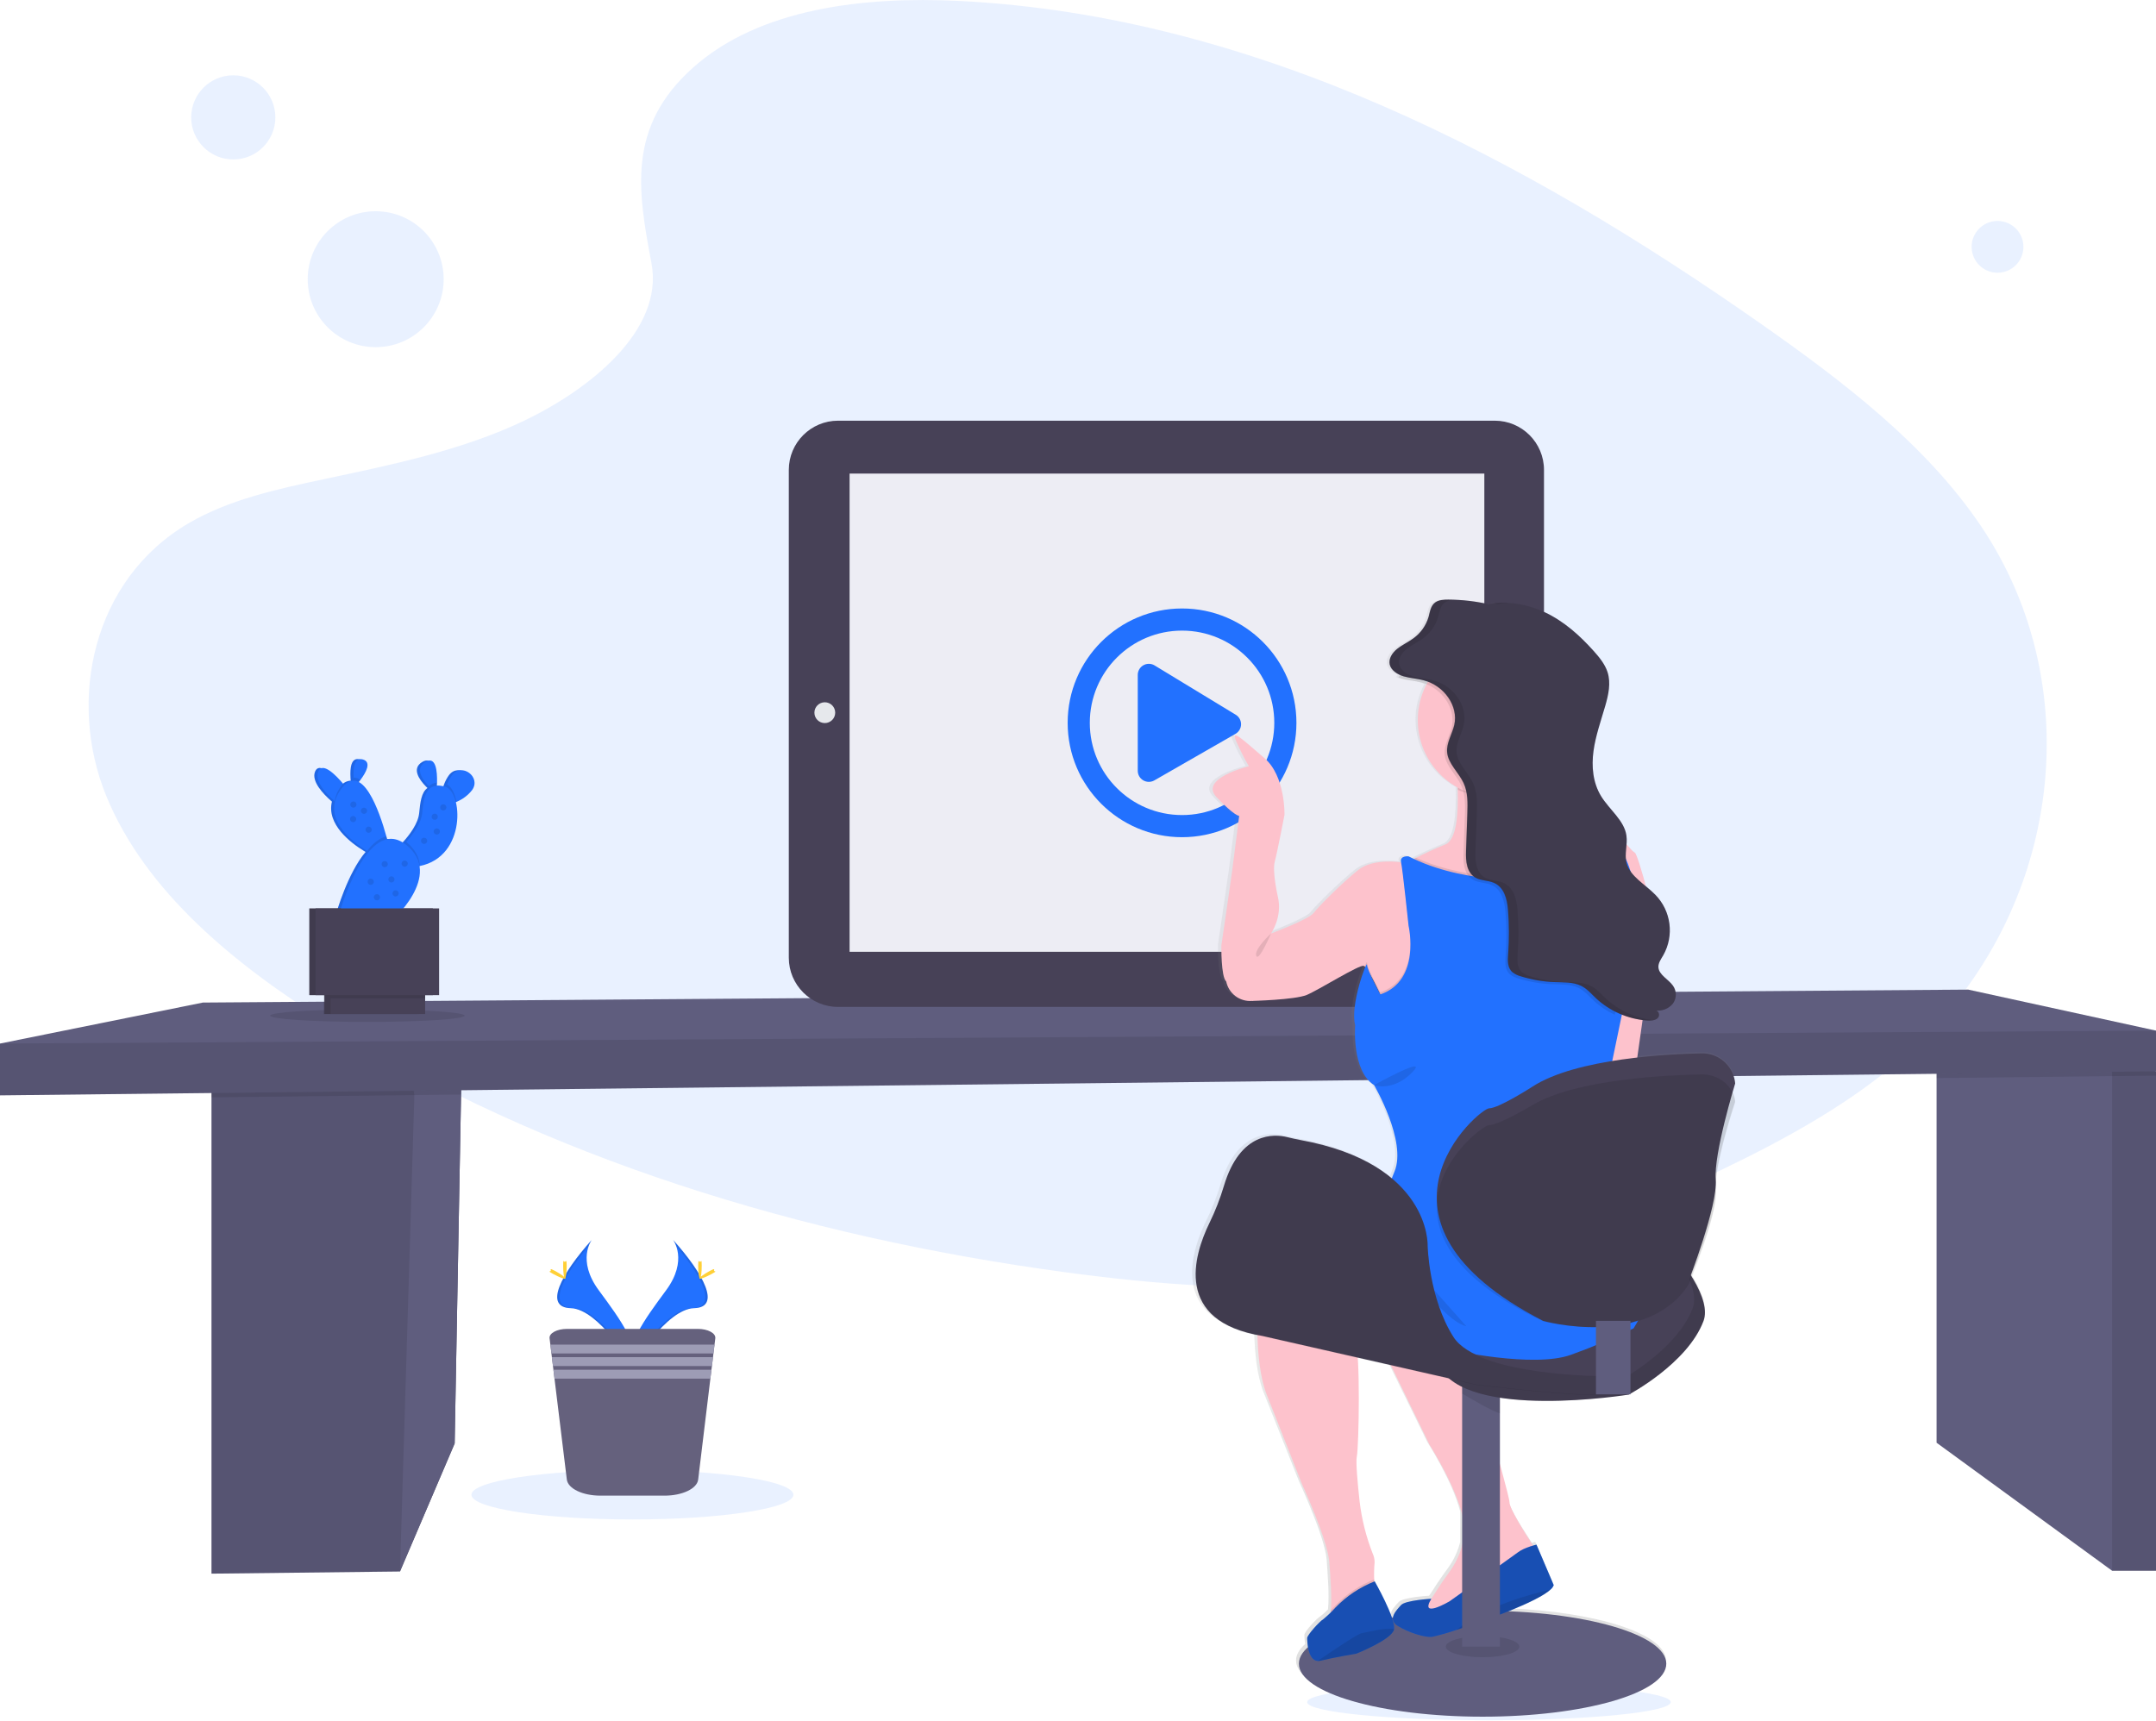
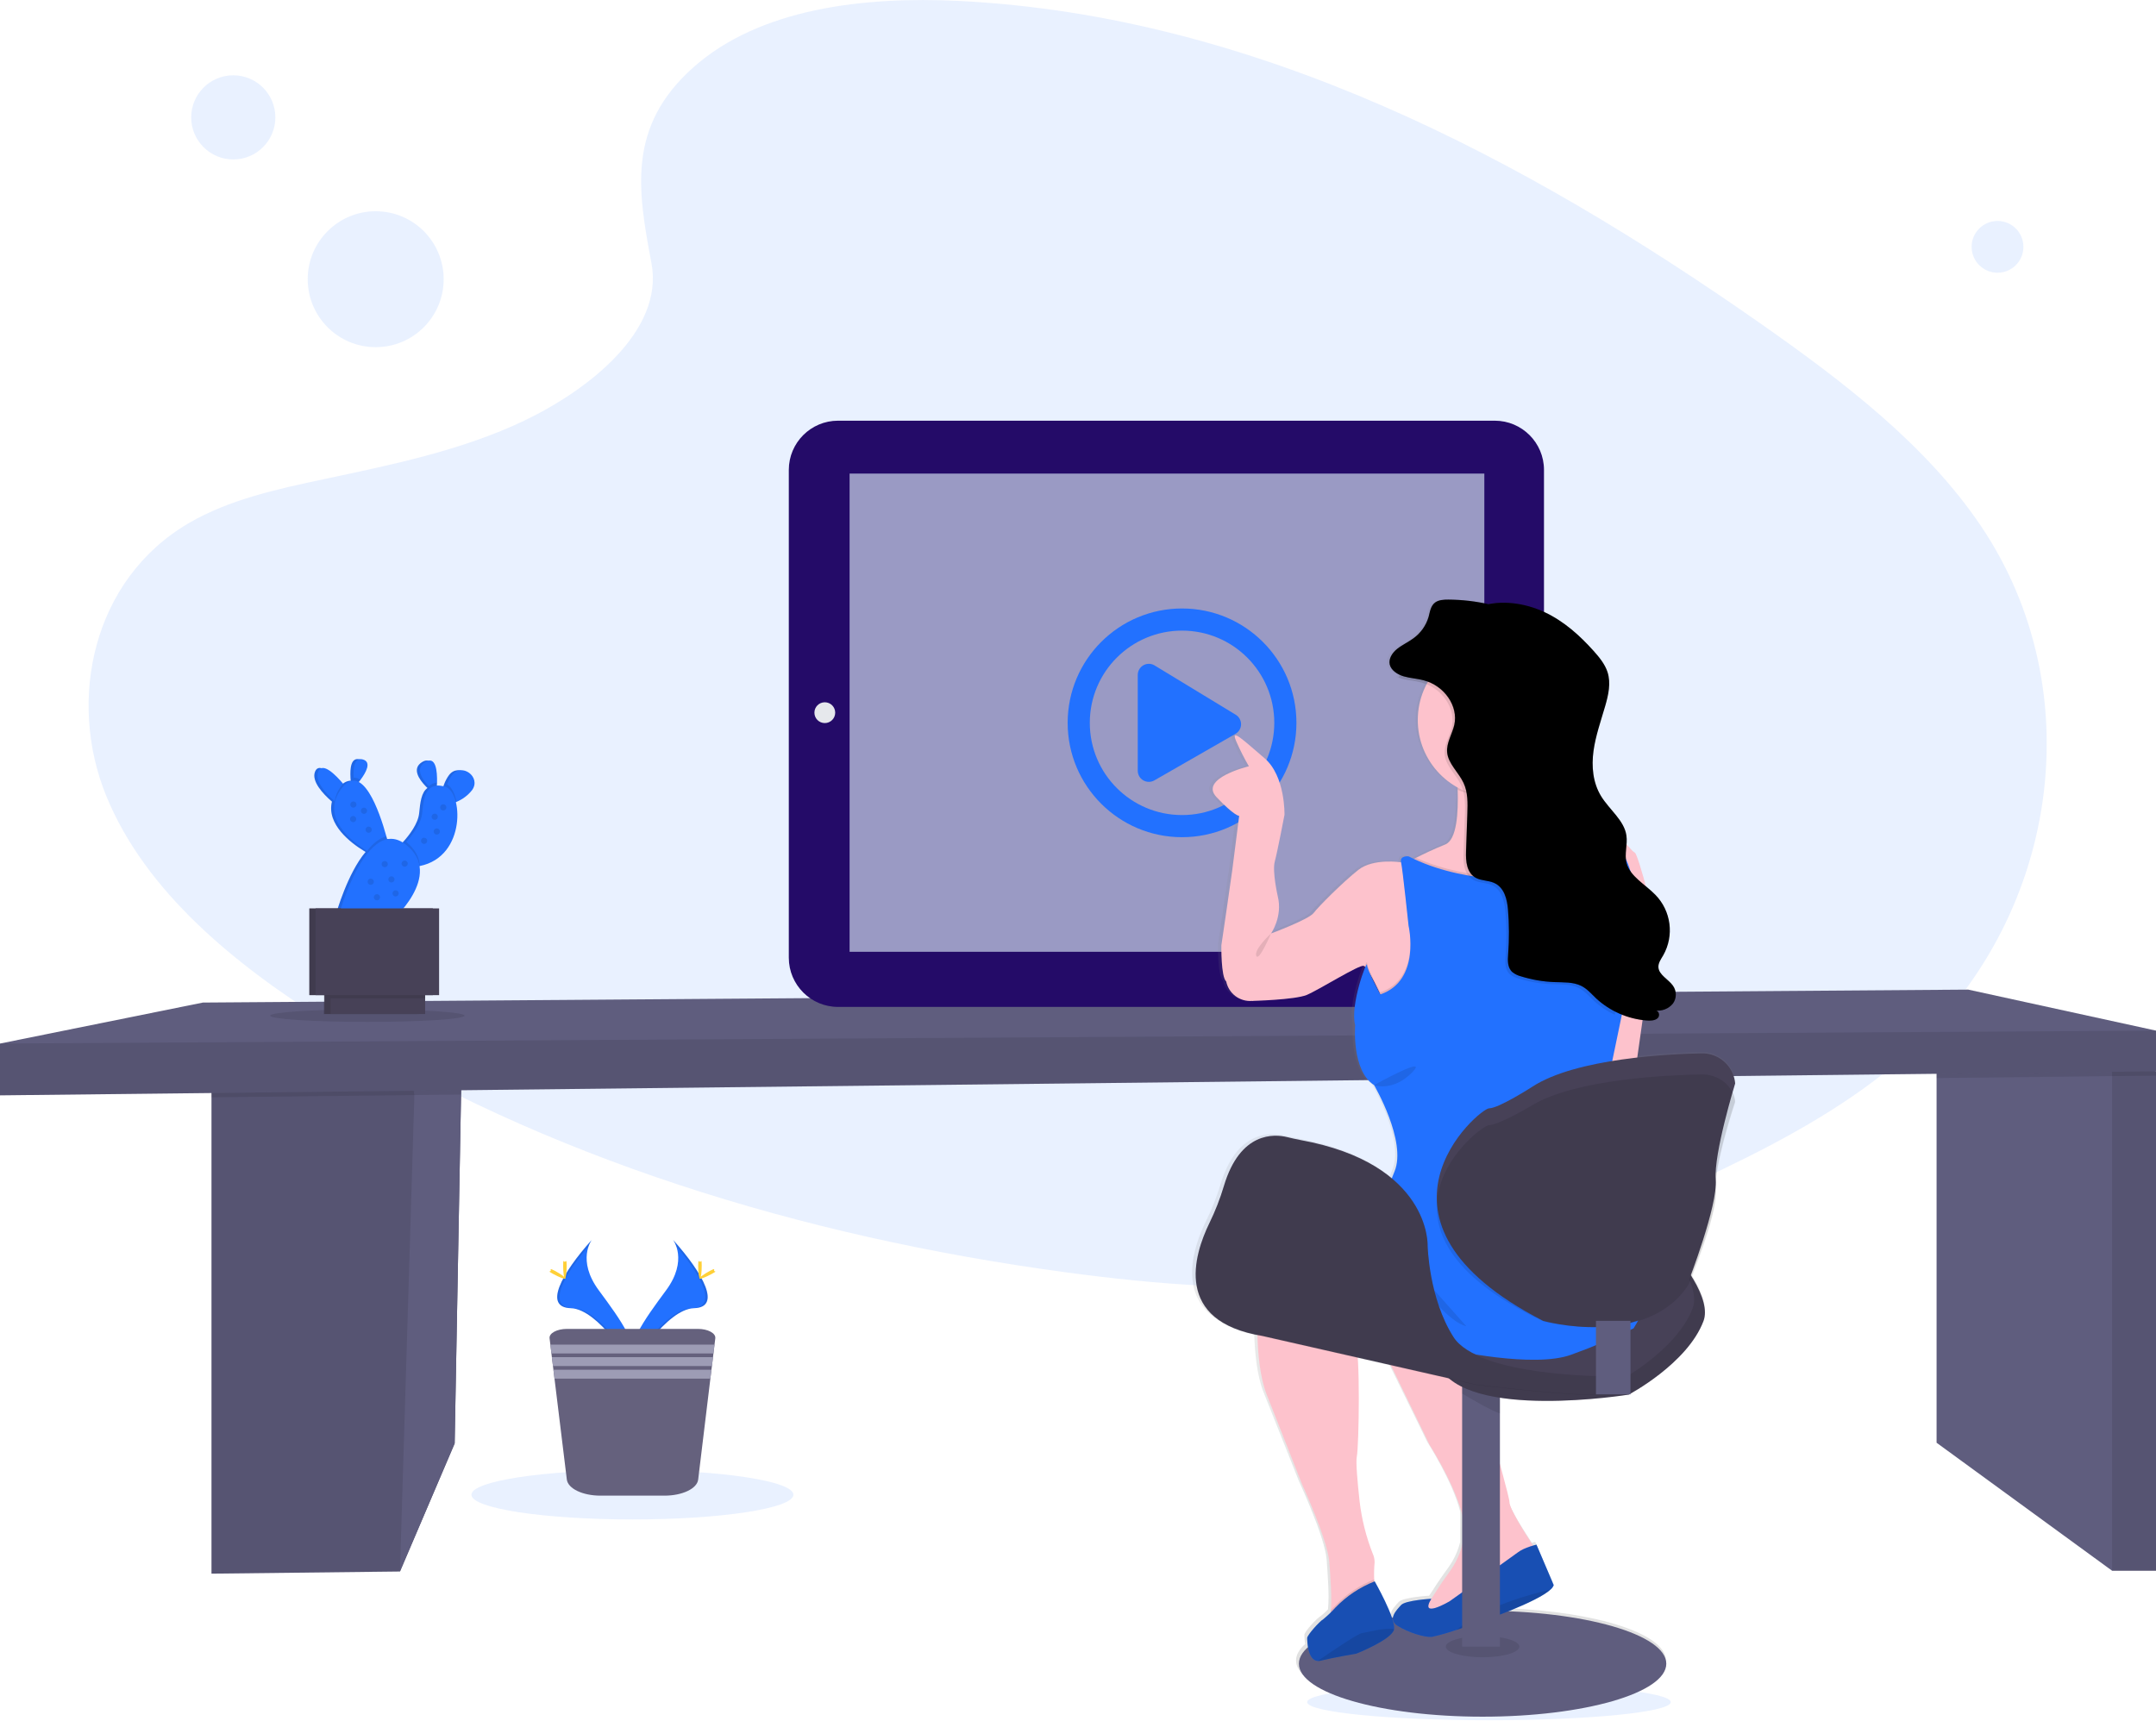
<svg xmlns="http://www.w3.org/2000/svg" id="26e08365-e7f3-4f87-b2fd-e29738693ebb" data-name="Layer 1" width="999" height="797.25" viewBox="0 0 999 797.25">
  <defs>
    <linearGradient id="c24143ca-a0c1-48a5-a3b5-0343775bf348" x1="778.67" y1="845.35" x2="778.67" y2="329.26" gradientUnits="userSpaceOnUse">
      <stop offset="0" stop-color="gray" stop-opacity="0.25" />
      <stop offset="0.54" stop-color="gray" stop-opacity="0.12" />
      <stop offset="1" stop-color="gray" stop-opacity="0.1" />
    </linearGradient>
  </defs>
  <path d="M421.71,82.64c30.78-27.43,79.11-33,123.09-30.84,138.16,6.87,262.87,73.56,370.74,149,39.05,27.31,77.5,56.74,102.85,94.35,51.6,76.57,36.3,182.63-35.46,245.7-24.41,21.46-54,37.91-84.39,52.5-54,25.93-112.31,46.74-173.62,52.67-43.73,4.22-88,.79-131.46-5.11C472,624.45,352.81,588,252.9,525.72c-43.82-27.33-85.13-61.3-103.19-105.52S143.21,320,188,293.8c18.51-10.82,40.64-15.71,62.3-20.3,31.89-6.76,64.29-13.42,93.06-27.15,29.72-14.19,64.92-41.63,59-73C396,139.63,391,110,421.71,82.64Z" transform="translate(-100.5 -51.37)" fill="#2271ff" opacity="0.1" />
  <circle cx="174.08" cy="129.4" r="31.5" fill="#2271ff" opacity="0.1" />
  <circle cx="108.09" cy="54.4" r="19.5" fill="#2271ff" opacity="0.1" />
  <circle cx="925.57" cy="114.4" r="12" fill="#2271ff" opacity="0.1" />
  <ellipse cx="689.92" cy="788.85" rx="84.24" ry="8.4" fill="#2271ff" opacity="0.1" />
  <polygon points="214 487.31 213.63 507.26 210.67 668.97 185.33 728.31 98 729.31 98 496.5 189.14 489.28 214 487.31" fill="#5f5d7e" />
  <polygon points="214 487.31 213.63 507.26 210.67 668.97 185.33 728.31 98 729.31 98 496.5 189.14 489.28 214 487.31" opacity="0.1" />
  <polygon points="214 487.31 213.63 507.26 210.67 668.97 185.33 728.31 192 507.64 191.98 507.5 189.14 489.28 214 487.31" fill="#5f5d7e" />
  <polygon points="189.14 489.28 214 487.31 213.63 507.26 191.98 507.5 98 508.55 98 496.5 189.14 489.28" opacity="0.1" />
  <polygon points="999 496.5 999 727.97 978.67 727.97 897.33 668.64 897.33 489.97 970 483.14 974.46 485.19 978.67 487.13 999 496.5" fill="#5f5d7e" />
  <rect x="978.67" y="485.19" width="20.33" height="242.78" opacity="0.1" />
  <polygon points="999 485.19 999 498.5 978.67 498.73 897.33 499.63 897.33 489.97 970 483.14 974.46 485.19 978.67 487.13 978.67 485.19 999 485.19" opacity="0.1" />
  <polygon points="999 477.64 999 496.5 0 507.64 0 483.64 94 464.64 912 458.64 999 477.64" fill="#5f5d7e" />
  <polygon points="999 477.64 999 496.5 0 507.64 0 483.64 999 477.64" opacity="0.1" />
-   <rect x="365.5" y="194.97" width="349.92" height="271.69" rx="22.82" ry="22.82" fill="#474157" />
-   <rect x="393.66" y="219.48" width="294.12" height="221.63" fill="#ededf4" />
+   <rect x="365.5" y="194.97" width="349.92" height="271.69" rx="22.82" ry="22.82" fill="#240b68" />
+   <rect x="393.66" y="219.48" width="294.12" height="221.63" fill="#9a9ac4" />
  <circle cx="382.18" cy="330.29" r="4.82" fill="#e6e8ec" />
  <circle cx="700.81" cy="330.81" r="7.95" fill="#e6e8ec" />
  <path d="M672.93,382.52l-37.61-22.86a5.14,5.14,0,0,0-7.63,4.48V408.6a5.14,5.14,0,0,0,7.63,4.48l37.61-21.58A5.15,5.15,0,0,0,672.93,382.52Zm28.28,3.85a53,53,0,1,0-53,53A53,53,0,0,0,701.21,386.37Zm-95.74,0a42.74,42.74,0,1,1,42.74,42.74A42.73,42.73,0,0,1,605.47,386.37Z" transform="translate(-100.5 -51.37)" fill="#2271ff" />
  <path d="M904.38,560.51a12.5,12.5,0,0,0-1.13-3.52c.76-2.59,1.25-4.18,1.25-4.18s0-.38-.12-1a15.35,15.35,0,0,0-15.55-12.88c-6,.11-17.38.51-30,1.93.72-5.05,1.58-11.09,2.48-17.31l1.65.18c.38,0,.78,0,1.18.06h.53a5.44,5.44,0,0,0,3.66-1.12,2.16,2.16,0,0,0-.67-3.54,8.92,8.92,0,0,0,7.83-3.28,7,7,0,0,0,0-8.14c-2.11-3-6.58-5-6.82-8.53-.13-2,1.21-3.8,2.26-5.57a23.27,23.27,0,0,0-3.67-27.95,54.76,54.76,0,0,0-4.44-3.95c-2.2-8.08-4.5-15.3-5.18-15.53-.88-.29-2.39-2.19-3.83-3.82a18.4,18.4,0,0,0-.07-4.13c-1.06-7-8-12-11.82-18.18s-4.51-13.75-3.53-20.83,3.45-13.93,5.46-20.84c1.5-5.13,2.75-10.58,1.07-15.67-1.19-3.63-3.78-6.77-6.45-9.72-6.41-7.09-13.8-13.73-22.92-18a45.55,45.55,0,0,0-20.29-4.34h-.07l-1.1.06-.78.05-.78.08-.83.08h0c-.85.11-1.69.24-2.53.41a87.31,87.31,0,0,0-18.55-2.08h-.81a9.5,9.5,0,0,0-5.3,1.25c-2.22,1.55-2.5,4.33-3.17,6.75a18.73,18.73,0,0,1-7.2,10c-2.39,1.72-5.2,3-7.48,4.8s-4.06,4.5-3.45,7.16c.51,2.23,2.59,3.89,5,4.9-.29.36-.59.71-.87,1.08.47.19,1,.36,1.43.5,3,.89,6.23,1,9.27,1.81a20.31,20.31,0,0,1,2.46.83,35.12,35.12,0,0,0-4.11,16.52,35.59,35.59,0,0,0,18.62,31.22c0,.34,0,.67,0,1,.31,10.44-.48,23.14-5.82,25.29s-10.45,4.58-13.6,6.15l-1,.53c-.83-.38-1.66-.78-2.47-1.2,0,0-4.25-.5-3.51,2.74,0,0-12.85-2-19.9,3.49s-18.62,16.95-20.89,19.94S688,483.54,688,483.54s5.53-7.73,3.14-17.2c0,0-2.64-11.42-1.38-16s4.53-21.58,4.53-21.58.46-17.94-9.33-26.17-16.6-15-12.82-7a111.46,111.46,0,0,0,5.54,10.71s-23.41,5.56-15.1,14.24,10.57,8.69,10.57,8.69-2.77,21.43-3.28,25.42-5,34.39-5,34.39-.25,14.46,2.27,16.7c0,0,1.65,9.31,12.08,9,0,0,19.88-.5,25.42-2.74s24.66-14.21,26.68-13.46a1.15,1.15,0,0,1,.39.26,2.83,2.83,0,0,1,.3.3c-2,4.43-6.74,19.47-4.72,26.86,0,0-1.76,20.93,8.81,27.66,0,0,15.35,25.92,9.56,39.87-.46,1.13-.87,2.17-1.25,3.18-8.79-7.29-22.2-14-42.68-17.71-2.09-.38-4.17-.84-6.23-1.34-5.82-1.41-21.83-2.7-29.45,22.61a111.36,111.36,0,0,1-6.76,17.12c-3,6.07-6.33,14.77-6.4,23.4-.17,12.1,6.08,24.09,28.76,28.49.25,9,1.28,19.72,4.36,27.43,6.29,15.7,16.36,41.12,16.36,41.12s12.08,25.92,12.84,36.38c.49,6.85,1.21,15.83.71,22,0,.38-.06.74-.1,1.1a26.52,26.52,0,0,1-3.38,3.07c-1.76,1-7.55,7.23-7.55,8.72a26.64,26.64,0,0,0,.38,4.26c-2.74,2.39-4.24,5-4.24,7.6,0,13.52,38.37,24.48,85.7,24.48s85.69-11,85.69-24.48c0-12.34-32-22.54-73.58-24.22,8.67-3.46,16.37-7.09,19.56-10a4.68,4.68,0,0,0,1.51-2.06l-8.05-18.69s-.63.14-1.56.41l-.56-.84c-3.58-5.45-10.47-16.31-10.47-19.26,0-1.09-1.82-8.06-4.46-17.61V698c26.26,4,60.1-1.44,60.1-1.44l.15-.08h.66v-.36c4.55-2.52,27.31-15.85,34.06-33.53,2-5.16-.49-12.55-5.44-20.45,3.46-8.59,12-30.78,11.15-39.63,0-.47-.06-1-.06-1.52a26.12,26.12,0,0,0,.1-2.72c1-13,9-36.75,9-36.75S904.48,561.11,904.38,560.51Zm-170-57.76c1.82,3.2,3.77,7.29,4.54,8.95h0S736.26,506.8,734.43,502.75Zm1.9,280.1-.19.07,0-1a59.38,59.38,0,0,1,.19-7.82,9.16,9.16,0,0,0-.86-4.06,96,96,0,0,1-6.13-24.13c-1-8.72-1.83-18.23-1.31-20.65.78-3.71,1.42-31.81.45-45.66l15.48,3.48,18,36.7s11.58,17.92,15.17,32.06V766a34.6,34.6,0,0,1-5.41,11.74c-2.39,3.27-4.72,6.58-6.88,10-.66,1.06-1.39,2.15-2.12,3.17-.24,0-12.07.69-14.08,2.91-1.24,1.37-3.4,3.53-3.76,5.7l-.51.08C742,792.69,736.33,782.85,736.33,782.85Z" transform="translate(-100.5 -51.37)" fill="url(#c24143ca-a0c1-48a5-a3b5-0343775bf348)" />
  <path d="M812.43,770l-4,13-17,14.75-25,7.18s-11.75-6.43-7.75-7.68c1.11-.35,2.43-1.62,3.77-3.28-1.4,5.1,9.73-1.47,9.73-1.47s28.75-20.5,31.75-22.75a22.61,22.61,0,0,1,6.4-2.93C811.58,768.77,812.43,770,812.43,770Z" transform="translate(-100.5 -51.37)" opacity="0.1" />
  <path d="M812.43,770l-4,13-17,14.75-25,7.18s-11.75-6.43-7.75-7.68c1.11-.35,2.43-1.62,3.77-3.28a50,50,0,0,0,3.34-4.82c2.14-3.44,4.46-6.76,6.83-10a36,36,0,0,0,6.31-16.61c1.75-13.75-16-41.5-16-41.5l-32.25-66.25,45,5.5s24.25,83.25,24.25,87.25c0,3,6.84,13.85,10.4,19.32C811.58,768.77,812.43,770,812.43,770Z" transform="translate(-100.5 -51.37)" fill="#fdc2cc" />
  <ellipse cx="686.97" cy="771.05" rx="85.12" ry="24.55" fill="#5f5d7e" />
  <path d="M820.43,786a4.8,4.8,0,0,1-1.5,2.07c-6.18,5.67-29.29,14.1-43.57,18.68A101.11,101.11,0,0,1,763.93,810c-3.5.25-10.75-2-15.75-5.07s-.5-7.43,1.52-9.68,14-2.92,14-2.92c-5.75,9.57,8.49,1.17,8.49,1.17s28.75-20.5,31.75-22.75,8.5-3.5,8.5-3.5Z" transform="translate(-100.5 -51.37)" fill="#2271ff" />
  <path d="M820.43,786a4.8,4.8,0,0,1-1.5,2.07c-6.18,5.67-29.29,14.1-43.57,18.68A101.11,101.11,0,0,1,763.93,810c-3.5.25-10.75-2-15.75-5.07s-.5-7.43,1.52-9.68,14-2.92,14-2.92c-5.75,9.57,8.49,1.17,8.49,1.17s28.75-20.5,31.75-22.75,8.5-3.5,8.5-3.5Z" transform="translate(-100.5 -51.37)" opacity="0.3" />
  <path d="M818.93,788.09c-6.18,5.67-29.29,14.1-43.57,18.68C788.3,795.81,810,790.08,818.93,788.09Z" transform="translate(-100.5 -51.37)" opacity="0.1" />
  <ellipse cx="686.97" cy="763.14" rx="17.03" ry="4.91" opacity="0.1" />
  <rect x="677.5" y="633.64" width="17.5" height="129.5" fill="#5f5d7e" />
  <path d="M795.5,691.43v15c-3.5-1.08-11.49-5.63-17.5-9.21V685h3.65Z" transform="translate(-100.5 -51.37)" opacity="0.1" />
  <path d="M754.27,628.63s57.78-14.87,72.16-26,70.85,41.24,63.39,61-34.62,34.07-34.62,34.07-75.11,12.22-87.9-13.27S754.27,628.63,754.27,628.63Z" transform="translate(-100.5 -51.37)" fill="#474157" />
  <path d="M754.27,628.63s57.78-14.87,72.16-26,70.85,41.24,63.39,61-34.62,34.07-34.62,34.07-75.11,12.22-87.9-13.27S754.27,628.63,754.27,628.63Z" transform="translate(-100.5 -51.37)" opacity="0.1" />
  <path d="M749.27,622.63s57.78-14.87,72.16-26,70.85,41.24,63.39,61-34.62,34.07-34.62,34.07-75.11,12.22-87.9-13.27S749.27,622.63,749.27,622.63Z" transform="translate(-100.5 -51.37)" fill="#474157" />
  <path d="M695.68,486.27,689.43,484s5.5-7.75,3.13-17.25c0,0-2.63-11.46-1.38-16.1s4.5-21.65,4.5-21.65.46-18-9.27-26.25-16.48-15-12.73-7a111.4,111.4,0,0,0,5.5,10.75s-23.25,5.57-15,14.29,10.5,8.71,10.5,8.71-2.75,21.5-3.25,25.5-5,34.5-5,34.5-.25,14.5,2.25,16.75a11.31,11.31,0,0,0,12,9C682.46,515.22,703.68,491.77,695.68,486.27Z" transform="translate(-100.5 -51.37)" fill="#fdc2cc" />
  <path d="M846.68,440.27v14L832.18,459l-24.7,18.18L800.93,482l-29.25-11.75-18.5-19.5s.9-.49,2.46-1.3l1-.53c3.13-1.57,8.06-4,13.51-6.17s6.09-14.89,5.78-25.37l0-1c-.25-7.35-1-13.36-1-13.36s3.05-.58,7.49-1.24c12.31-1.83,35.28-4.3,33.26,3.24a17.37,17.37,0,0,0,0,7.79c.06.28.12.57.19.85,2.08,9.09,8.52,18.61,8.52,18.61l20,7.2.56.2Z" transform="translate(-100.5 -51.37)" fill="#fdc2cc" />
  <path d="M846.68,444.52v-4.25a14,14,0,0,1,4.75,0c1.75.5,5.07,5.75,6.57,6.25s10.68,34.75,9.68,37.75S857.23,555,857.23,555l-19.05,21-3.75-57.75L846.68,484Z" transform="translate(-100.5 -51.37)" fill="#fdc2cc" />
  <path d="M747.93,601.77s-17.41,3.75-15.2,9.25,11.95,5.75,11.95,5.75Z" transform="translate(-100.5 -51.37)" fill="#fdc2cc" />
  <path d="M772.18,490.72l-13.25,28.55-15.75,11.5L740.43,513s-5.32-11.75-7.61-13.74a1.15,1.15,0,0,0-.39-.26c-2-.75-21,11.25-26.5,13.5s-25.25,2.75-25.25,2.75L689.43,484s17.5-6.5,19.75-9.5,13.75-14.5,20.75-20S749.7,451,749.7,451l.2.08,3.28,1.42,9.5,23.25Z" transform="translate(-100.5 -51.37)" fill="#fdc2cc" />
  <path d="M737.43,775.52a59.64,59.64,0,0,0-.19,7.84c.07,2.79.19,5.16.19,5.16l-5.75,12s-19.75,6.5-16.5,3.75c1.13-.95,1.71-3.42,2-6.69.49-6.18-.22-15.19-.71-22.06-.75-10.5-12.75-36.5-12.75-36.5s-10-25.5-16.25-41.25-4-44.25-4-44.25,1-21.5,5.5-28,22-8.75,22-8.75L719.18,644s6.75,25.5,9.25,29.25,1.75,48.5.75,53.25c-.51,2.43.35,12,1.31,20.72a97.31,97.31,0,0,0,6.08,24.2A9.24,9.24,0,0,1,737.43,775.52Z" transform="translate(-100.5 -51.37)" fill="#fdc2cc" />
  <path d="M737.43,788.52l-5.75,12s-19.75,6.5-16.5,3.75c1.13-.95,1.71-3.42,2-6.69.71-.71,1.47-1.49,2.25-2.29a50.49,50.49,0,0,1,17.85-11.93h0C737.31,786.15,737.43,788.52,737.43,788.52Z" transform="translate(-100.5 -51.37)" opacity="0.1" />
  <path d="M746.45,806.38a.59.59,0,0,1,0,.14c-1,4.75-17.5,11.25-17.5,11.25s-10.5,1.75-16.5,3.25a4.15,4.15,0,0,1-1.41.13c-4.63-.35-4.84-9.26-4.84-10.63s5.75-7.75,7.5-8.75a53.63,53.63,0,0,0,5.56-5.33,51.6,51.6,0,0,1,18.22-12.17h0S747.25,801.45,746.45,806.38Z" transform="translate(-100.5 -51.37)" fill="#2271ff" />
  <path d="M746.45,806.38a.59.59,0,0,1,0,.14c-1,4.75-17.5,11.25-17.5,11.25s-10.5,1.75-16.5,3.25a4.15,4.15,0,0,1-1.41.13c-4.63-.35-4.84-9.26-4.84-10.63s5.75-7.75,7.5-8.75a53,53,0,0,0,5.64-5.41,50.57,50.57,0,0,1,17.86-12l.28-.11S747.25,801.45,746.45,806.38Z" transform="translate(-100.5 -51.37)" opacity="0.3" />
  <path d="M746.45,806.38a.59.59,0,0,1,0,.14c-1,4.75-17.5,11.25-17.5,11.25s-10.5,1.75-16.5,3.25a4.15,4.15,0,0,1-1.41.13c5.44-3.73,18.63-12.68,20.41-12.88S742,805.55,746.45,806.38Z" transform="translate(-100.5 -51.37)" opacity="0.1" />
  <path d="M815.91,413.66c-6.18,5.09-11.86,4.36-20.49,4.36-6.24,0-14.35,2.19-19.46-.62-.21-7.81-1-14.38-1-14.38s43.5-8.25,40.75,2A18.18,18.18,0,0,0,815.91,413.66Z" transform="translate(-100.5 -51.37)" opacity="0.1" />
  <path d="M828.93,385.06a35.75,35.75,0,0,1-35.75,35.75c-.92,0-1.84,0-2.74-.1h0a35.75,35.75,0,1,1,38.5-35.65Z" transform="translate(-100.5 -51.37)" fill="#fdc2cc" />
  <path d="M762.68,475.77l9.5,15-13.25,28.55-15.75,11.5L740.43,513s-5.32-11.75-7.61-13.74c.66-1.61,1.11-2.35,1.11-1.76,0,2.5,6.15,13.75,6.15,13.75,19-6.5,13.1-31.75,13.1-31.75s-2.36-22.5-3.28-28.42l3.28,1.42Z" transform="translate(-100.5 -51.37)" opacity="0.1" />
  <path d="M846.68,440.27v14L832.18,459l-24.7,18.18L800.93,482l-29.25-11.75-18.5-19.5s.9-.49,2.46-1.3l1-.53c12.87,5.85,26.8,8,36.75,8.77a111,111,0,0,0,13.76.31C844.82,452,845.94,442.9,845,439.67Z" transform="translate(-100.5 -51.37)" opacity="0.1" />
  <path d="M857.43,667a280.29,280.29,0,0,1-29,12.25c-17.25,6.25-55.25-2-60-3.25s-41.25-15.75-55.25-21.25-17.5-1-20.75-1.5-5.5-6.75-6-8.5,9-17,14.25-24.75,21-6.25,23.25-6.75,18,0,18,0-1-5,4.75-19-9.5-40-9.5-40c-10.5-6.75-8.75-27.75-8.75-27.75-2.5-9.25,5.5-30.5,5.5-28s6.15,13.75,6.15,13.75c19-6.5,13.1-31.75,13.1-31.75s-2.75-26.25-3.48-29.5,3.48-2.75,3.48-2.75q1.22.63,2.46,1.2c13.16,6.2,27.56,8.46,37.78,9.24a111,111,0,0,0,13.76.31c45.67-7.37,37.58-19.12,37.28-19.54l2.22.79c16.5,12,11.5,51.75,11.5,51.75L852,521.67l-4.59,22.1s16.25,98.5,17.75,103.5S857.43,667,857.43,667Z" transform="translate(-100.5 -51.37)" fill="#2271ff" />
  <path d="M735.68,622c-1,.75-12.25,24-4,30.5S735.68,622,735.68,622Z" transform="translate(-100.5 -51.37)" opacity="0.1" />
  <path d="M743.68,625.27c.25.75,23.5,37.75,36.25,40.75Z" transform="translate(-100.5 -51.37)" opacity="0.1" />
  <path d="M799.69,332.48l-3.72.79a25.07,25.07,0,0,1,3.14-.93Z" transform="translate(-100.5 -51.37)" opacity="0.1" />
  <path d="M855.71,492l-7,29.65a36.22,36.22,0,0,1-9.72-6.51c-2.23-2.12-4.23-4.55-7.1-5.94-3.69-1.79-8.14-1.55-12.33-1.7a59.32,59.32,0,0,1-15.42-2.64,10.88,10.88,0,0,1-4-1.94c-2.38-2.1-2.22-5.49-2-8.45a129.57,129.57,0,0,0,.15-17.29c-.06-1.08-.14-2.16-.23-3.24-.4-4.83-1.7-10.43-6.64-12.5-2.54-1-5.57-.92-8-2.13a6.61,6.61,0,0,1-1-.62c-3.6-2.52-3.93-7.57-3.79-11.82q.32-8.76.61-17.53a50.94,50.94,0,0,0-.19-8.65h0a19.21,19.21,0,0,0-1.56-5.52c-2.17-4.64-6.69-8.51-7.5-13.41a5.43,5.43,0,0,1-.09-.69c-.42-4.38,2.34-8.46,3.31-12.77,1.94-8.67-4.58-18.17-14.17-20.66-3-.78-6.22-.93-9.21-1.82a14.79,14.79,0,0,1-1.41-.5c7.24-9.66,19.65-16,33.74-16,22.33,0,40.44,16,40.44,35.75,0,11.2-5.83,21.19-14.94,27.75.06.28.13.57.21.85,2.35,9.09,9.64,18.61,9.64,18.61l22.64,7.2,2.52.8C861.37,452.27,855.71,492,855.71,492Z" transform="translate(-100.5 -51.37)" opacity="0.1" />
  <path d="M868,520.72c-.22,0-.43-.05-.64-.09A1.33,1.33,0,0,1,868,520.72Z" transform="translate(-100.5 -51.37)" opacity="0.1" />
-   <path d="M790.68,331.49a86,86,0,0,0-19.08-2.23c-2.09,0-4.33.11-6,1.26-2.21,1.55-2.49,4.35-3.15,6.77a18.78,18.78,0,0,1-7.15,10c-2.37,1.73-5.16,3-7.43,4.82s-4,4.52-3.43,7.18S748,364,751,364.85s6.19,1,9.21,1.82c9.59,2.49,16.1,12,14.16,20.65-1,4.31-3.73,8.39-3.31,12.77.49,5.23,5.32,9.26,7.59,14.11,2.07,4.42,1.93,9.38,1.77,14.16l-.61,17.54c-.16,4.62.24,10.18,4.8,12.44,2.44,1.2,5.48,1.07,8,2.13,4.94,2.06,6.24,7.67,6.64,12.49a129.1,129.1,0,0,1,.08,20.53c-.23,3-.39,6.35,2,8.45a10.72,10.72,0,0,0,4,1.94,59.32,59.32,0,0,0,15.42,2.64c4.2.16,8.64-.08,12.33,1.7,2.87,1.39,4.87,3.83,7.1,5.94a39.24,39.24,0,0,0,23.18,10.15c1.85.16,3.95.12,5.24-1.07s.53-3.76-1.31-3.61a8.89,8.89,0,0,0,8.42-3.22,7.1,7.1,0,0,0,0-8.17c-2.09-3-6.53-5-6.77-8.56-.13-2,1.2-3.81,2.24-5.59a23.51,23.51,0,0,0-3.64-28c-4.69-4.85-11.72-8.53-13.36-14.75-1.09-4.16.56-8.53-.07-12.76-1-7-7.93-12-11.74-18.24s-4.48-13.79-3.51-20.89,3.43-14,5.43-20.9c1.49-5.15,2.72-10.62,1.06-15.73-1.19-3.63-3.75-6.78-6.41-9.75-6.37-7.11-13.7-13.77-22.76-18s-20.1-5.87-29.72-2.74" transform="translate(-100.5 -51.37)" fill="#474157" />
+   <path d="M790.68,331.49a86,86,0,0,0-19.08-2.23c-2.09,0-4.33.11-6,1.26-2.21,1.55-2.49,4.35-3.15,6.77a18.78,18.78,0,0,1-7.15,10c-2.37,1.73-5.16,3-7.43,4.82s-4,4.52-3.43,7.18S748,364,751,364.85s6.19,1,9.21,1.82c9.59,2.49,16.1,12,14.16,20.65-1,4.31-3.73,8.39-3.31,12.77.49,5.23,5.32,9.26,7.59,14.11,2.07,4.42,1.93,9.38,1.77,14.16l-.61,17.54c-.16,4.62.24,10.18,4.8,12.44,2.44,1.2,5.48,1.07,8,2.13,4.94,2.06,6.24,7.67,6.64,12.49a129.1,129.1,0,0,1,.08,20.53c-.23,3-.39,6.35,2,8.45a10.72,10.72,0,0,0,4,1.94,59.32,59.32,0,0,0,15.42,2.64c4.2.16,8.64-.08,12.33,1.7,2.87,1.39,4.87,3.83,7.1,5.94a39.24,39.24,0,0,0,23.18,10.15c1.85.16,3.95.12,5.24-1.07s.53-3.76-1.31-3.61a8.89,8.89,0,0,0,8.42-3.22,7.1,7.1,0,0,0,0-8.17c-2.09-3-6.53-5-6.77-8.56-.13-2,1.2-3.81,2.24-5.59a23.51,23.51,0,0,0-3.64-28c-4.69-4.85-11.72-8.53-13.36-14.75-1.09-4.16.56-8.53-.07-12.76-1-7-7.93-12-11.74-18.24s-4.48-13.79-3.51-20.89,3.43-14,5.43-20.9c1.49-5.15,2.72-10.62,1.06-15.73-1.19-3.63-3.75-6.78-6.41-9.75-6.37-7.11-13.7-13.77-22.76-18s-20.1-5.87-29.72-2.74" transform="translate(-100.5 -51.37)" fill="#000000" />
  <path d="M790.68,331.49a86,86,0,0,0-19.08-2.23c-2.09,0-4.33.11-6,1.26-2.21,1.55-2.49,4.35-3.15,6.77a18.78,18.78,0,0,1-7.15,10c-2.37,1.73-5.16,3-7.43,4.82s-4,4.52-3.43,7.18S748,364,751,364.85s6.19,1,9.21,1.82c9.59,2.49,16.1,12,14.16,20.65-1,4.31-3.73,8.39-3.31,12.77.49,5.23,5.32,9.26,7.59,14.11,2.07,4.42,1.93,9.38,1.77,14.16l-.61,17.54c-.16,4.62.24,10.18,4.8,12.44,2.44,1.2,5.48,1.07,8,2.13,4.94,2.06,6.24,7.67,6.64,12.49a129.1,129.1,0,0,1,.08,20.53c-.23,3-.39,6.35,2,8.45a10.72,10.72,0,0,0,4,1.94,59.32,59.32,0,0,0,15.42,2.64c4.2.16,8.64-.08,12.33,1.7,2.87,1.39,4.87,3.83,7.1,5.94a39.24,39.24,0,0,0,23.18,10.15c1.85.16,3.95.12,5.24-1.07s.53-3.76-1.31-3.61a8.89,8.89,0,0,0,8.42-3.22,7.1,7.1,0,0,0,0-8.17c-2.09-3-6.53-5-6.77-8.56-.13-2,1.2-3.81,2.24-5.59a23.51,23.51,0,0,0-3.64-28c-4.69-4.85-11.72-8.53-13.36-14.75-1.09-4.16.56-8.53-.07-12.76-1-7-7.93-12-11.74-18.24s-4.48-13.79-3.51-20.89,3.43-14,5.43-20.9c1.49-5.15,2.72-10.62,1.06-15.73-1.19-3.63-3.75-6.78-6.41-9.75-6.37-7.11-13.7-13.77-22.76-18s-20.1-5.87-29.72-2.74" transform="translate(-100.5 -51.37)" opacity="0.1" />
  <path d="M737.18,554.27s8.5,3.25,17.5-5.75S737.18,554.27,737.18,554.27Z" transform="translate(-100.5 -51.37)" opacity="0.1" />
  <g opacity="0.1">
    <path d="M794.44,331.34a35.56,35.56,0,0,1,5-.63,37.93,37.93,0,0,0-7,.22Z" transform="translate(-100.5 -51.37)" />
    <path d="M844.58,514.16c-2.24-2.11-4.23-4.55-7.11-5.94-3.68-1.78-8.13-1.54-12.33-1.7a59,59,0,0,1-15.42-2.64,10.72,10.72,0,0,1-4-1.94c-2.38-2.1-2.21-5.48-2-8.45a129.1,129.1,0,0,0-.08-20.53c-.41-4.82-1.7-10.43-6.65-12.49-2.53-1.06-5.56-.93-8-2.13-4.56-2.26-5-7.82-4.81-12.44q.31-8.77.61-17.53c.17-4.79.3-9.75-1.77-14.17-2.27-4.85-7.1-8.87-7.59-14.11-.41-4.37,2.35-8.46,3.32-12.77,1.94-8.67-4.58-18.16-14.17-20.65-3-.78-6.22-.94-9.21-1.82s-5.89-2.78-6.51-5.5,1.15-5.36,3.42-7.19,5.06-3.09,7.44-4.82a18.71,18.71,0,0,0,7.14-10c.67-2.42,1-5.21,3.15-6.77a8,8,0,0,1,4.1-1.2c-.89,0-1.78-.05-2.66-.05-2.09,0-4.33.11-6,1.25-2.21,1.56-2.49,4.35-3.15,6.77a18.78,18.78,0,0,1-7.15,10c-2.37,1.73-5.16,3-7.43,4.82s-4,4.52-3.43,7.19,3.53,4.61,6.52,5.5,6.19,1,9.21,1.82c9.59,2.49,16.1,12,14.16,20.65-1,4.31-3.73,8.4-3.31,12.77.49,5.24,5.32,9.26,7.59,14.11,2.07,4.42,1.94,9.38,1.77,14.17q-.31,8.76-.61,17.53c-.16,4.62.24,10.18,4.8,12.44,2.44,1.2,5.48,1.07,8,2.13,4.94,2.06,6.24,7.67,6.64,12.49a129.1,129.1,0,0,1,.08,20.53c-.23,3-.39,6.35,2,8.45a10.72,10.72,0,0,0,4,1.94,58.91,58.91,0,0,0,15.42,2.64c4.2.16,8.64-.08,12.33,1.7,2.87,1.39,4.87,3.83,7.11,5.94a39.18,39.18,0,0,0,23.17,10.15,10.71,10.71,0,0,0,3.35-.13A39.11,39.11,0,0,1,844.58,514.16Z" transform="translate(-100.5 -51.37)" />
  </g>
  <path d="M689.43,484s-8,7.34-6.83,10.34S689.43,484,689.43,484Z" transform="translate(-100.5 -51.37)" opacity="0.1" />
  <path d="M696.85,578.35c-5.77-1.41-21.68-2.71-29.25,22.68a112.32,112.32,0,0,1-6.71,17.17c-7.26,14.91-16.64,45.57,24.61,52.32l99,22.5s53,6.5,56.5,4,3-8,3-8-58.5,0-70-18-12-42.5-12-42.5,1.44-37.83-59-48.82C701,579.32,698.9,578.85,696.85,578.35Z" transform="translate(-100.5 -51.37)" fill="#474157" />
  <path d="M696.85,578.52c-5.77-1.41-21.68-2.71-29.25,22.69a112.32,112.32,0,0,1-6.71,17.17c-7.26,14.9-16.64,45.56,24.61,52.31l99,22.5s53,6.5,56.5,4,3-8,3-8-58.5,0-70-18-12-42.5-12-42.5,1.44-37.83-59-48.82C701,579.49,698.9,579,696.85,578.52Z" transform="translate(-100.5 -51.37)" opacity="0.1" />
  <path d="M904.38,552.48a15.29,15.29,0,0,0-15.45-12.92c-14.24.26-58.07,2.16-78.43,15.46,0,0-15.5,10-20,10s-65.5,52,25,98.5c0,0,48.5,13.8,67.5-18.6,0,0,13.5-34.8,12.5-46.85s9-44.55,9-44.55S904.48,553.13,904.38,552.48Z" transform="translate(-100.5 -51.37)" fill="#474157" />
  <path d="M904.38,561.24c-1.14-7-7.8-12.06-15.45-11.93-14.24.24-58.07,2-78.43,14.27,0,0-15.5,9.23-20,9.23s-65.5,48,25,90.93c0,0,48.5,12.74,67.5-17.17,0,0,13.5-32.13,12.5-43.25s9-41.12,9-41.12S904.48,561.84,904.38,561.24Z" transform="translate(-100.5 -51.37)" opacity="0.1" />
  <rect x="739.5" y="612.14" width="16" height="34.07" fill="#5f5d7e" />
  <ellipse cx="170.24" cy="470.71" rx="45.04" ry="2.89" opacity="0.1" />
  <path d="M308.54,410.62a17.18,17.18,0,0,0-2.28,4.29c-.14.38-.28.8-.42,1.21a3.69,3.69,0,0,0-.79-.27,11.34,11.34,0,0,0-3.57-.31c0-.46.06-1,.07-1.46.15-5.27-.47-12.62-5.5-9.51-4.82,3-1.38,8,1.73,11.21l.8.78c-2.84,2-3.38,6.73-3.85,11.64s-4.64,10.29-7.41,13.34c-.28.31-.53.59-.78.85a10.11,10.11,0,0,0-8.05-2.07c-.11-.43-.24-.88-.37-1.36-2.24-8.08-6.89-22.09-12.82-25.16l.78-1c2.52-3.3,5.36-8.19,1.17-9.45s-4.57,4.25-4.34,8.37c0,.52.08,1,.12,1.46a6.17,6.17,0,0,0-4.38,2.14l-.65-.76c-3.4-4-9.63-10.37-11.52-5.56-1.76,4.48,3.73,10.29,7.59,13.66l.24.21C251.72,433.4,263,442,269.12,445.72l.79.48c-8.4,9.9-13.59,28.45-13.59,28.45l23.52,4.2s15.6-13.45,13.6-26.09l.16,0c15.59-3.12,19.13-19.74,16.7-29.61l.28-.11a17.74,17.74,0,0,0,7.22-5.46C322.16,411.51,313,404.67,308.54,410.62Z" transform="translate(-100.5 -51.37)" fill="#2271ff" />
  <path d="M308.54,410.62a17.18,17.18,0,0,0-2.28,4.29c-.14.38-.28.8-.42,1.21a3.69,3.69,0,0,0-.79-.27,11.34,11.34,0,0,0-3.57-.31c0-.46.06-1,.07-1.46.15-5.27-.47-12.62-5.5-9.51-4.82,3-1.38,8,1.73,11.21l.8.78c-2.84,2-3.38,6.73-3.85,11.64s-4.64,10.29-7.41,13.34c-.28.31-.53.59-.78.85a10.11,10.11,0,0,0-8.05-2.07c-.11-.43-.24-.88-.37-1.36-2.24-8.08-6.89-22.09-12.82-25.16l.78-1c2.52-3.3,5.36-8.19,1.17-9.45s-4.57,4.25-4.34,8.37c0,.52.08,1,.12,1.46a6.17,6.17,0,0,0-4.38,2.14l-.65-.76c-3.4-4-9.63-10.37-11.52-5.56-1.76,4.48,3.73,10.29,7.59,13.66l.24.21C251.72,433.4,263,442,269.12,445.72l.79.48c-8.4,9.9-13.59,28.45-13.59,28.45l23.52,4.2s15.6-13.45,13.6-26.09l.16,0c15.59-3.12,19.13-19.74,16.7-29.61l.28-.11a17.74,17.74,0,0,0,7.22-5.46C322.16,411.51,313,404.67,308.54,410.62Z" transform="translate(-100.5 -51.37)" opacity="0.1" />
  <path d="M261.72,417.4,259,425.45s-1.53-1.08-3.46-2.78c-3.86-3.37-9.35-9.18-7.59-13.66,1.89-4.81,8.12,1.54,11.52,5.56C260.81,416.16,261.72,417.4,261.72,417.4Z" transform="translate(-100.5 -51.37)" fill="#2271ff" />
  <path d="M267.52,412.81a38.89,38.89,0,0,1-2.68,3.15,42.22,42.22,0,0,1-.49-4.23c-.23-4.12.21-9.59,4.34-8.37S270,409.51,267.52,412.81Z" transform="translate(-100.5 -51.37)" fill="#2271ff" />
  <path d="M303,414.08c-.08,2.65-.34,4.76-.34,4.76a34,34,0,0,1-3.43-3.06c-3.11-3.23-6.55-8.21-1.73-11.21C302.52,401.46,303.14,408.81,303,414.08Z" transform="translate(-100.5 -51.37)" fill="#2271ff" />
  <path d="M319.24,417.55A17.74,17.74,0,0,1,312,423a20.18,20.18,0,0,1-2.42.87l-3.24-4.55a33.05,33.05,0,0,1,1.34-4.42,17.18,17.18,0,0,1,2.28-4.29C314.46,404.67,323.6,411.51,319.24,417.55Z" transform="translate(-100.5 -51.37)" fill="#2271ff" />
  <path d="M259.44,414.57c1.37,1.59,2.28,2.83,2.28,2.83L259,425.45s-1.53-1.08-3.46-2.78a15.75,15.75,0,0,1,3.1-7.07C258.88,415.23,259.17,414.88,259.44,414.57Z" transform="translate(-100.5 -51.37)" opacity="0.1" />
  <path d="M267.52,412.81a38.89,38.89,0,0,1-2.68,3.15,42.22,42.22,0,0,1-.49-4.23A5.46,5.46,0,0,1,267.52,412.81Z" transform="translate(-100.5 -51.37)" opacity="0.1" />
  <path d="M281,444.77l-6.84,3s-1.49-.72-3.64-2.06c-7.19-4.43-21.64-15.56-11.95-28.68s17.77,10.42,20.95,21.92C280.53,442.4,281,444.77,281,444.77Z" transform="translate(-100.5 -51.37)" fill="#2271ff" />
  <path d="M299.22,415.78a5.57,5.57,0,0,1,3.77-1.7c-.08,2.65-.34,4.76-.34,4.76A34,34,0,0,1,299.22,415.78Z" transform="translate(-100.5 -51.37)" opacity="0.1" />
  <path d="M312,423a20.18,20.18,0,0,1-2.42.87l-3.24-4.55a33.05,33.05,0,0,1,1.34-4.42C309.79,416.14,311.33,419.17,312,423Z" transform="translate(-100.5 -51.37)" opacity="0.1" />
  <path d="M295,452.73l-1.15.2c-22.93,3.49-7.56-8.88-7.56-8.88s1-.95,2.43-2.51c2.77-3.05,6.93-8.4,7.41-13.34.72-7.43,1.55-14.4,10.32-12.35C315.1,417.86,316.75,448.38,295,452.73Z" transform="translate(-100.5 -51.37)" fill="#2271ff" />
  <rect x="150.3" y="458.44" width="43.81" height="11.52" fill="#474157" />
  <rect x="143.34" y="421" width="57.24" height="40.2" fill="#474157" />
  <rect x="149.88" y="458.44" width="43.81" height="11.52" opacity="0.1" />
  <rect x="143.16" y="421.01" width="57.24" height="40.2" opacity="0.1" />
  <rect x="153.18" y="458.44" width="43.81" height="11.52" fill="#474157" />
  <path d="M279.56,439c1,3.44,1.48,5.81,1.48,5.81l-6.84,3s-1.49-.72-3.64-2.06C273.24,442.32,276.26,439.75,279.56,439Z" transform="translate(-100.5 -51.37)" opacity="0.1" />
  <path d="M295,452.73l-1.15.2c-22.93,3.49-7.56-8.88-7.56-8.88s1-.95,2.43-2.51C293,445,294.81,448.83,295,452.73Z" transform="translate(-100.5 -51.37)" opacity="0.1" />
  <path d="M257.76,474.65s12.84-46,30.85-31.8-7.33,36-7.33,36Z" transform="translate(-100.5 -51.37)" fill="#2271ff" />
  <circle cx="163.74" cy="372.87" r="1.44" opacity="0.1" />
  <circle cx="163.62" cy="379.6" r="1.44" opacity="0.1" />
  <circle cx="205.39" cy="374.19" r="1.44" opacity="0.1" />
  <circle cx="171.78" cy="408.64" r="1.44" opacity="0.1" />
  <circle cx="202.39" cy="385.36" r="1.44" opacity="0.1" />
  <circle cx="187.51" cy="400.24" r="1.44" opacity="0.1" />
  <circle cx="168.66" cy="375.75" r="1.44" opacity="0.1" />
  <circle cx="201.43" cy="378.52" r="1.44" opacity="0.1" />
  <circle cx="196.51" cy="389.68" r="1.44" opacity="0.1" />
  <circle cx="181.38" cy="407.56" r="1.44" opacity="0.1" />
  <circle cx="178.26" cy="400.48" r="1.44" opacity="0.1" />
  <circle cx="170.82" cy="384.52" r="1.44" opacity="0.1" />
  <rect x="153.18" y="458.44" width="43.81" height="4.21" opacity="0.1" />
  <rect x="146.22" y="421" width="57.24" height="40.2" fill="#474157" />
  <circle cx="183.3" cy="414.04" r="1.44" opacity="0.1" />
  <circle cx="174.66" cy="415.84" r="1.44" opacity="0.1" />
  <path d="M412.39,626s7.13,9.33-3.29,23.41-19,26-15.56,34.76c0,0,15.74-26.16,28.55-26.52S426.48,641.74,412.39,626Z" transform="translate(-100.5 -51.37)" fill="#2271ff" />
  <path d="M412.39,626a11.49,11.49,0,0,1,1.46,2.92c12.49,14.68,19.15,28.38,7.14,28.73C409.8,658,396.38,678,393.16,683c.11.39.24.78.38,1.15,0,0,15.74-26.16,28.55-26.52S426.48,641.74,412.39,626Z" transform="translate(-100.5 -51.37)" opacity="0.1" />
  <path d="M425.65,637.9c0,3.28-.37,5.94-.82,5.94s-.82-2.66-.82-5.94.46-1.74.91-1.74S425.65,634.61,425.65,637.9Z" transform="translate(-100.5 -51.37)" fill="#ffd037" />
  <path d="M430.2,641.82c-2.88,1.57-5.39,2.52-5.61,2.12s1.94-2,4.83-3.57,1.74-.43,2,0S433.09,640.25,430.2,641.82Z" transform="translate(-100.5 -51.37)" fill="#ffd037" />
  <path d="M374.7,626s-7.13,9.33,3.29,23.41,19,26,15.55,34.76c0,0-15.73-26.16-28.54-26.52S360.61,641.74,374.7,626Z" transform="translate(-100.5 -51.37)" fill="#2271ff" />
  <path d="M374.7,626a11.49,11.49,0,0,0-1.46,2.92c-12.49,14.68-19.15,28.38-7.14,28.73C377.29,658,390.71,678,393.93,683a11.1,11.1,0,0,1-.39,1.15S377.81,658,365,657.66,360.61,641.74,374.7,626Z" transform="translate(-100.5 -51.37)" opacity="0.1" />
  <path d="M361.44,637.9c0,3.28.37,5.94.82,5.94s.82-2.66.82-5.94-.46-1.74-.91-1.74S361.44,634.61,361.44,637.9Z" transform="translate(-100.5 -51.37)" fill="#ffd037" />
  <path d="M356.89,641.82c2.88,1.57,5.39,2.52,5.61,2.12s-1.94-2-4.83-3.57-1.74-.43-2,0S354,640.25,356.89,641.82Z" transform="translate(-100.5 -51.37)" fill="#ffd037" />
  <ellipse cx="293.04" cy="692.74" rx="74.6" ry="11.45" fill="#2271ff" opacity="0.1" />
  <path d="M431.94,671.61l-.36,2.91-.5,4.12-.2,1.71-.51,4.12-.21,1.72-.5,4.11L424,737.1c-.51,4.18-7.34,7.43-15.57,7.43H378.71c-8.24,0-15-3.25-15.56-7.43l-5.72-46.8-.5-4.11-.21-1.72-.51-4.12-.2-1.71-.5-4.12-.36-2.91c-.29-2.36,3.4-4.36,8.07-4.36h60.66C428.53,667.25,432.23,669.25,431.94,671.61Z" transform="translate(-100.5 -51.37)" fill="#65617d" />
  <polygon points="331.08 623.15 330.58 627.26 255.51 627.26 255.01 623.15 331.08 623.15" fill="#9d9cb5" />
  <polygon points="330.38 628.98 329.88 633.1 256.22 633.1 255.71 628.98 330.38 628.98" fill="#9d9cb5" />
  <polygon points="329.66 634.81 329.16 638.93 256.93 638.93 256.43 634.81 329.66 634.81" fill="#9d9cb5" />
</svg>
